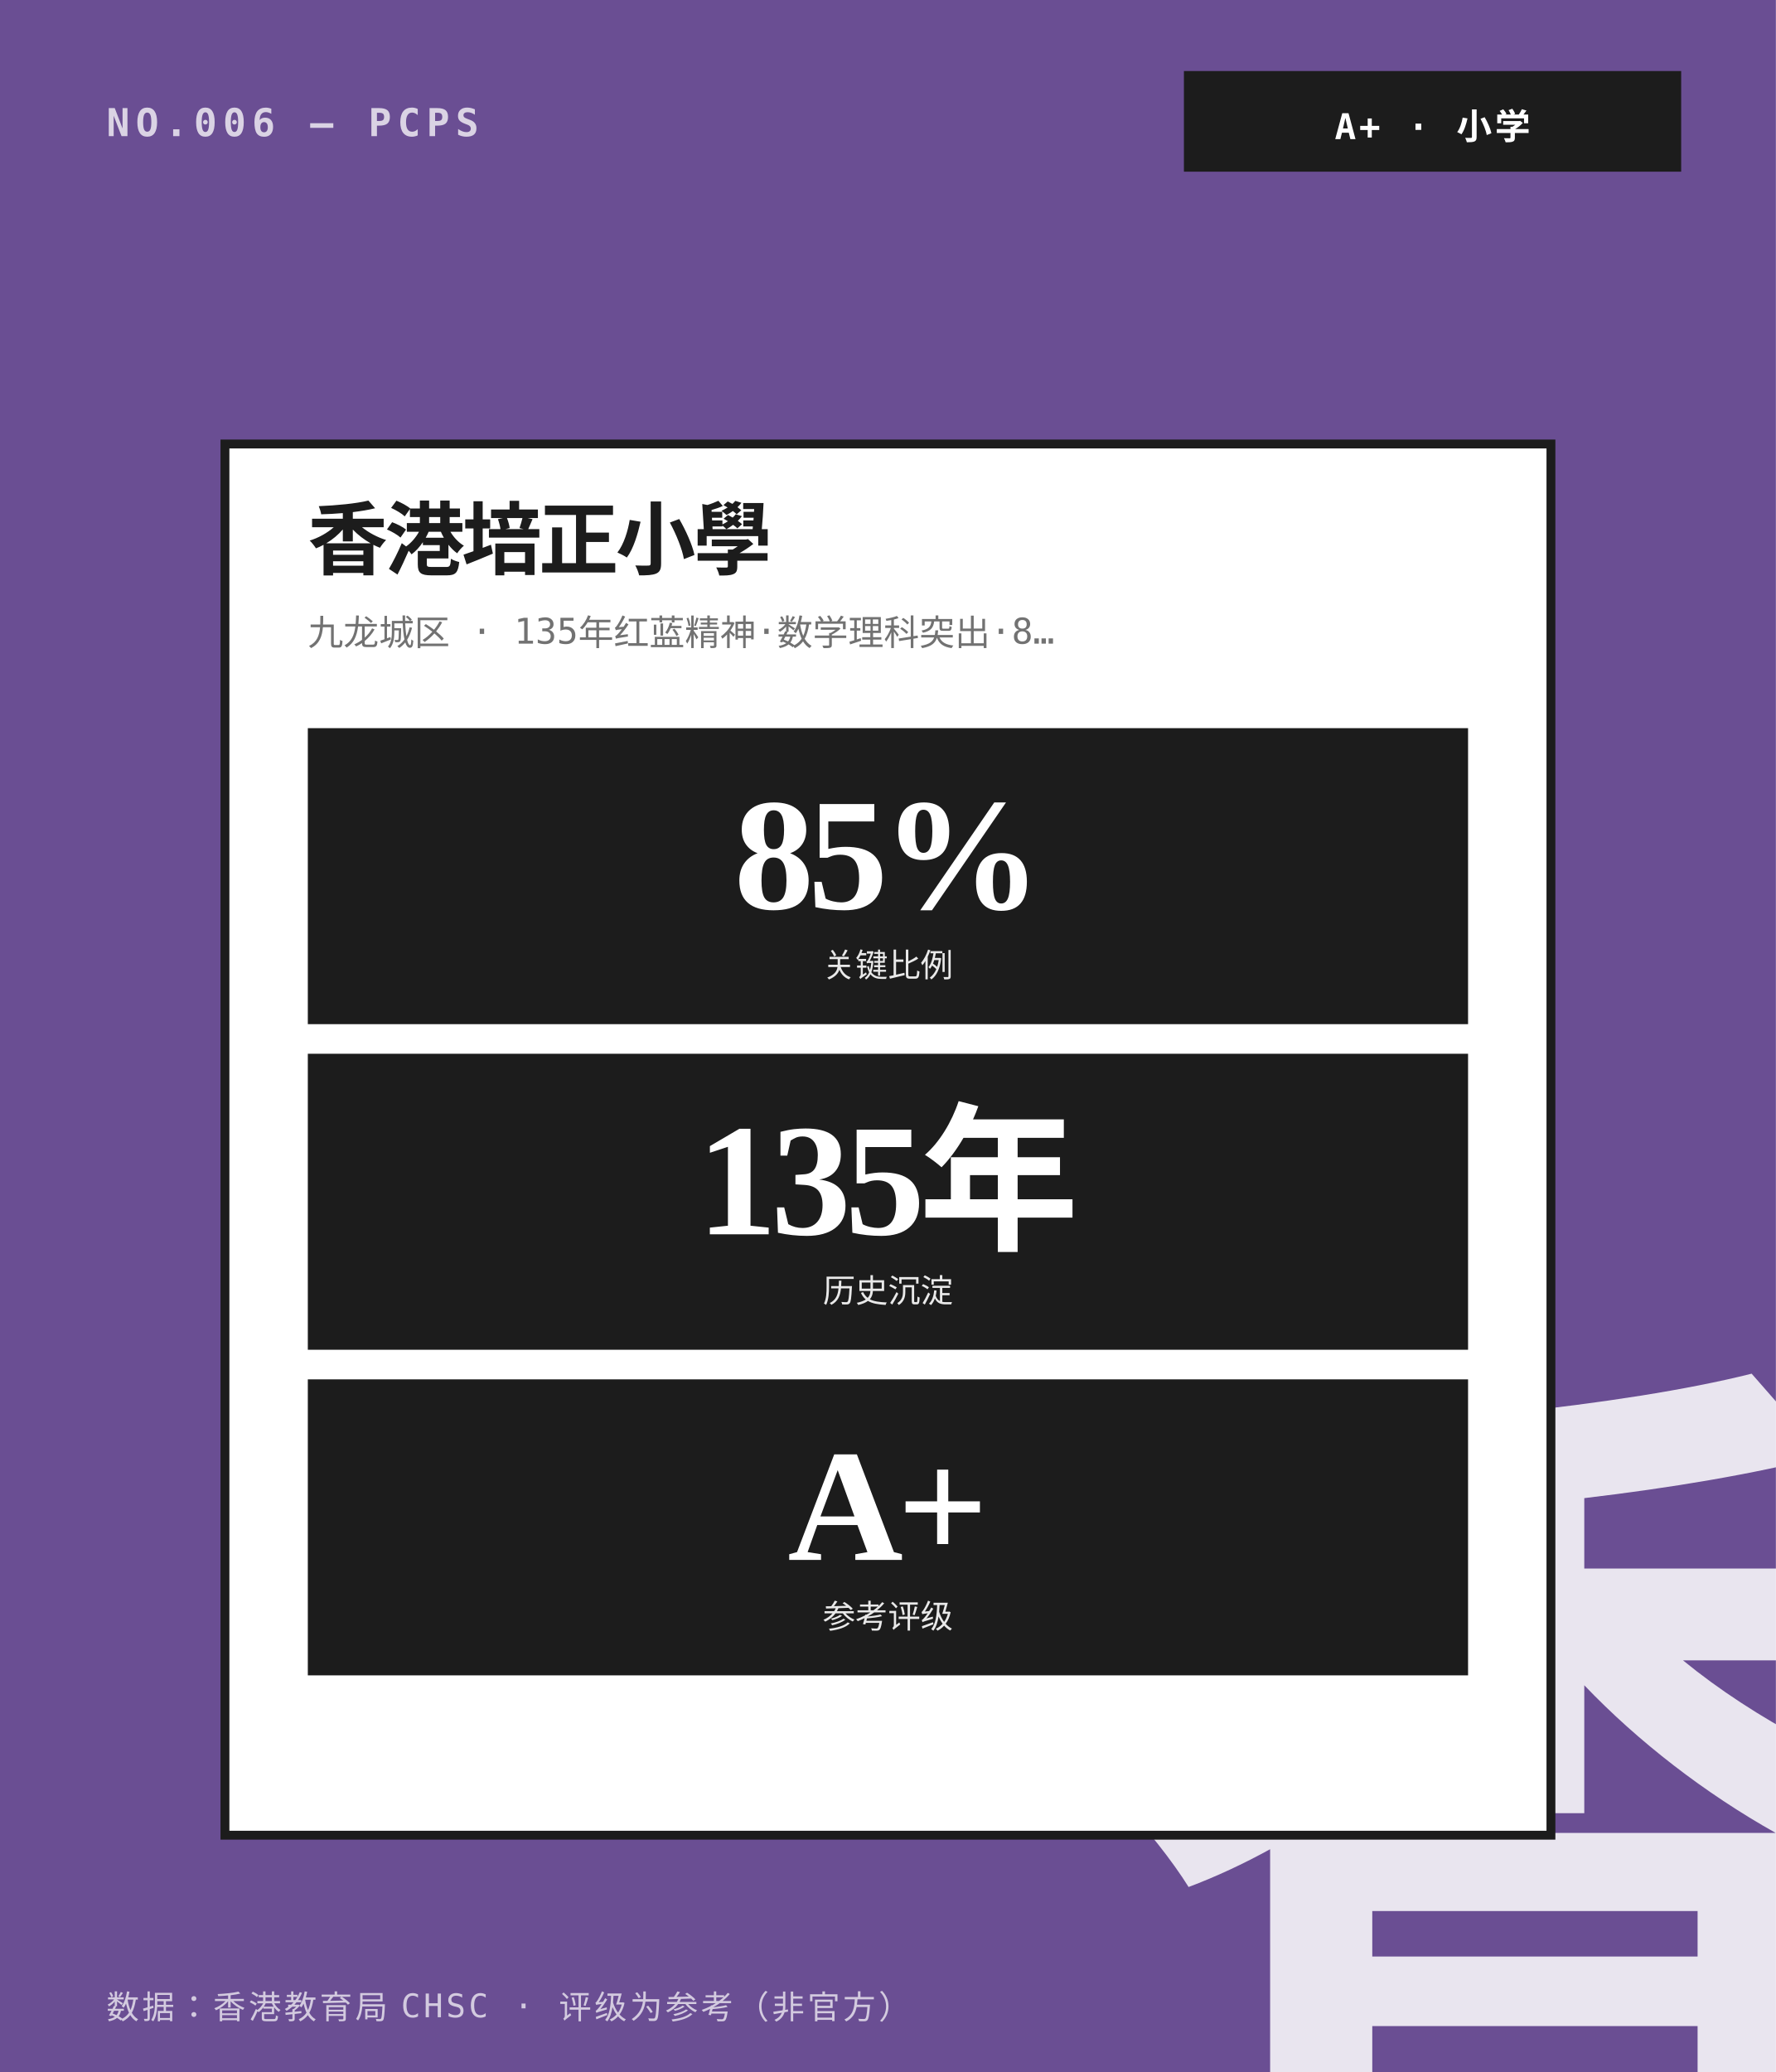
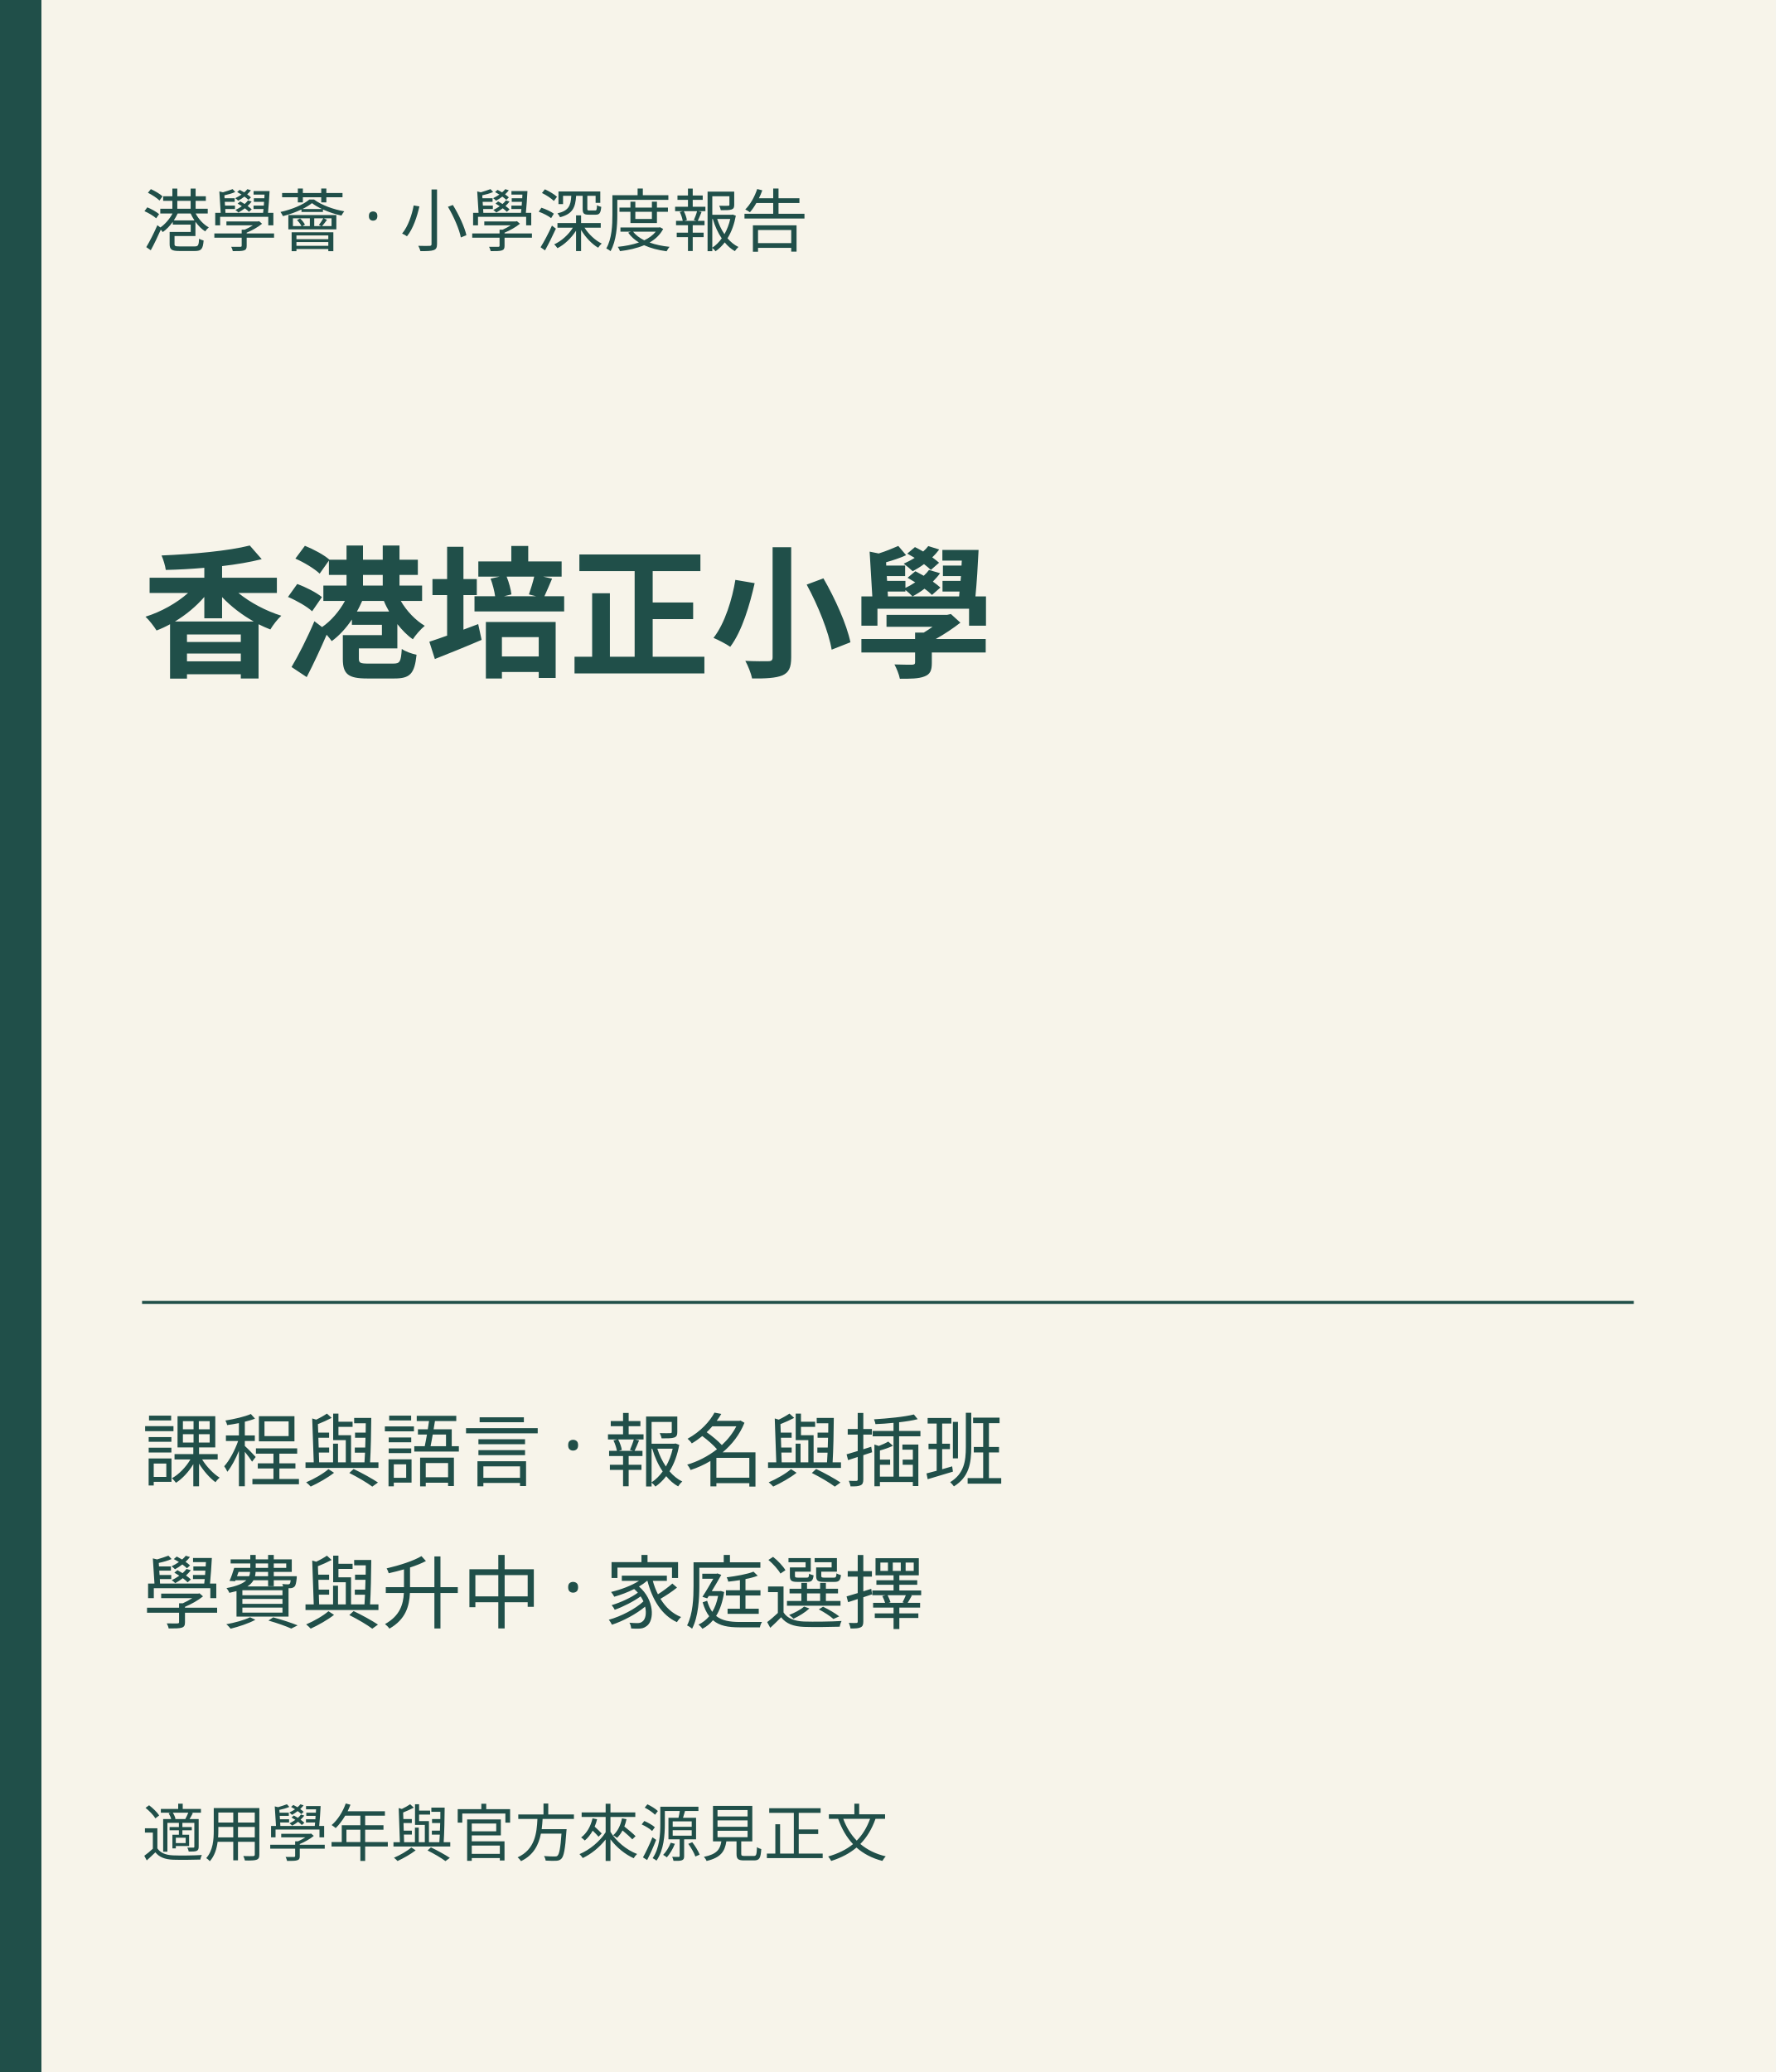
- <svg xmlns="http://www.w3.org/2000/svg" width="600" height="700" viewBox="0 0 600 700">
-   <rect width="600" height="700" fill="#6A4E93" />
-   <rect x="400" y="24" width="168" height="34" fill="#1C1C1C" />
-   <text x="484" y="47" text-anchor="middle" font-family="ui-monospace, Menlo, monospace" font-size="12" font-weight="800" fill="#FFFFFF" letter-spacing="1">A+ · 小学</text>
-   <text x="372" y="710" font-family="Georgia, 'Times New Roman', serif" font-size="290" font-weight="800" fill="rgba(255,255,255,.85)" letter-spacing="-16">香</text>
-   <text x="36" y="46" font-family="ui-monospace, Menlo, monospace" font-size="13" font-weight="600" fill="rgba(255,255,255,.75)" letter-spacing="2">NO.006 — PCPS</text>
-   <rect x="76" y="150" width="448" height="470" fill="#FFFFFF" stroke="#1C1C1C" stroke-width="3" />
-   <text x="104" y="192" font-family="Georgia, 'Times New Roman', serif" font-size="27" font-weight="800" fill="#1C1C1C" letter-spacing="-1">香港培正小學</text>
-   <text x="104" y="218" font-family="ui-monospace, Menlo, monospace" font-size="12" fill="rgba(28,28,28,.62)">九龙城区 · 135年红蓝精神·数学理科突出·8…</text>
-   <rect x="104" y="246" width="392" height="100" fill="#1C1C1C" />
-   <text x="300" y="307" text-anchor="middle" font-family="Georgia, 'Times New Roman', serif" font-size="54" font-weight="800" fill="#FFFFFF" letter-spacing="-2">85%</text>
-   <text x="300" y="330" text-anchor="middle" font-family="ui-monospace, Menlo, monospace" font-size="11" fill="rgba(255,255,255,.9)">关键比例</text>
-   <rect x="104" y="356" width="392" height="100" fill="#1C1C1C" />
-   <text x="300" y="417" text-anchor="middle" font-family="Georgia, 'Times New Roman', serif" font-size="54" font-weight="800" fill="#FFFFFF" letter-spacing="-2">135年</text>
-   <text x="300" y="440" text-anchor="middle" font-family="ui-monospace, Menlo, monospace" font-size="11" fill="rgba(255,255,255,.9)">历史沉淀</text>
-   <rect x="104" y="466" width="392" height="100" fill="#1C1C1C" />
-   <text x="300" y="527" text-anchor="middle" font-family="Georgia, 'Times New Roman', serif" font-size="54" font-weight="800" fill="#FFFFFF" letter-spacing="-2">A+</text>
-   <text x="300" y="550" text-anchor="middle" font-family="ui-monospace, Menlo, monospace" font-size="11" fill="rgba(255,255,255,.9)">参考评级</text>
-   <text x="36" y="682" font-family="ui-monospace, Menlo, monospace" font-size="11" fill="rgba(255,255,255,.7)" letter-spacing="1">数据：香港教育局 CHSC · 评级为参考（非官方）</text>
+ <svg xmlns="http://www.w3.org/2000/svg" width="600" height="700">
+   <rect width="600" height="700" fill="#f7f4ea" />
+   <rect width="14" height="700" fill="#204f49" />
+   <g font-family="PingFang TC,sans-serif" fill="#204f49">
+     <text x="48" y="83" font-size="23">港學薈 · 小學深度報告</text>
+     <text x="48" y="225" font-size="48" font-weight="700">香港培正小學</text>
+     <path d="M48 440H552" stroke="#204f49" />
+     <text x="48" y="500" font-size="27">課程與語言 · 報名與插班</text>
+     <text x="48" y="548" font-size="27">學費與升中 · 家庭選擇</text>
+     <text x="48" y="627" font-size="21">適用學年與官方來源見正文</text>
+   </g>
</svg>
